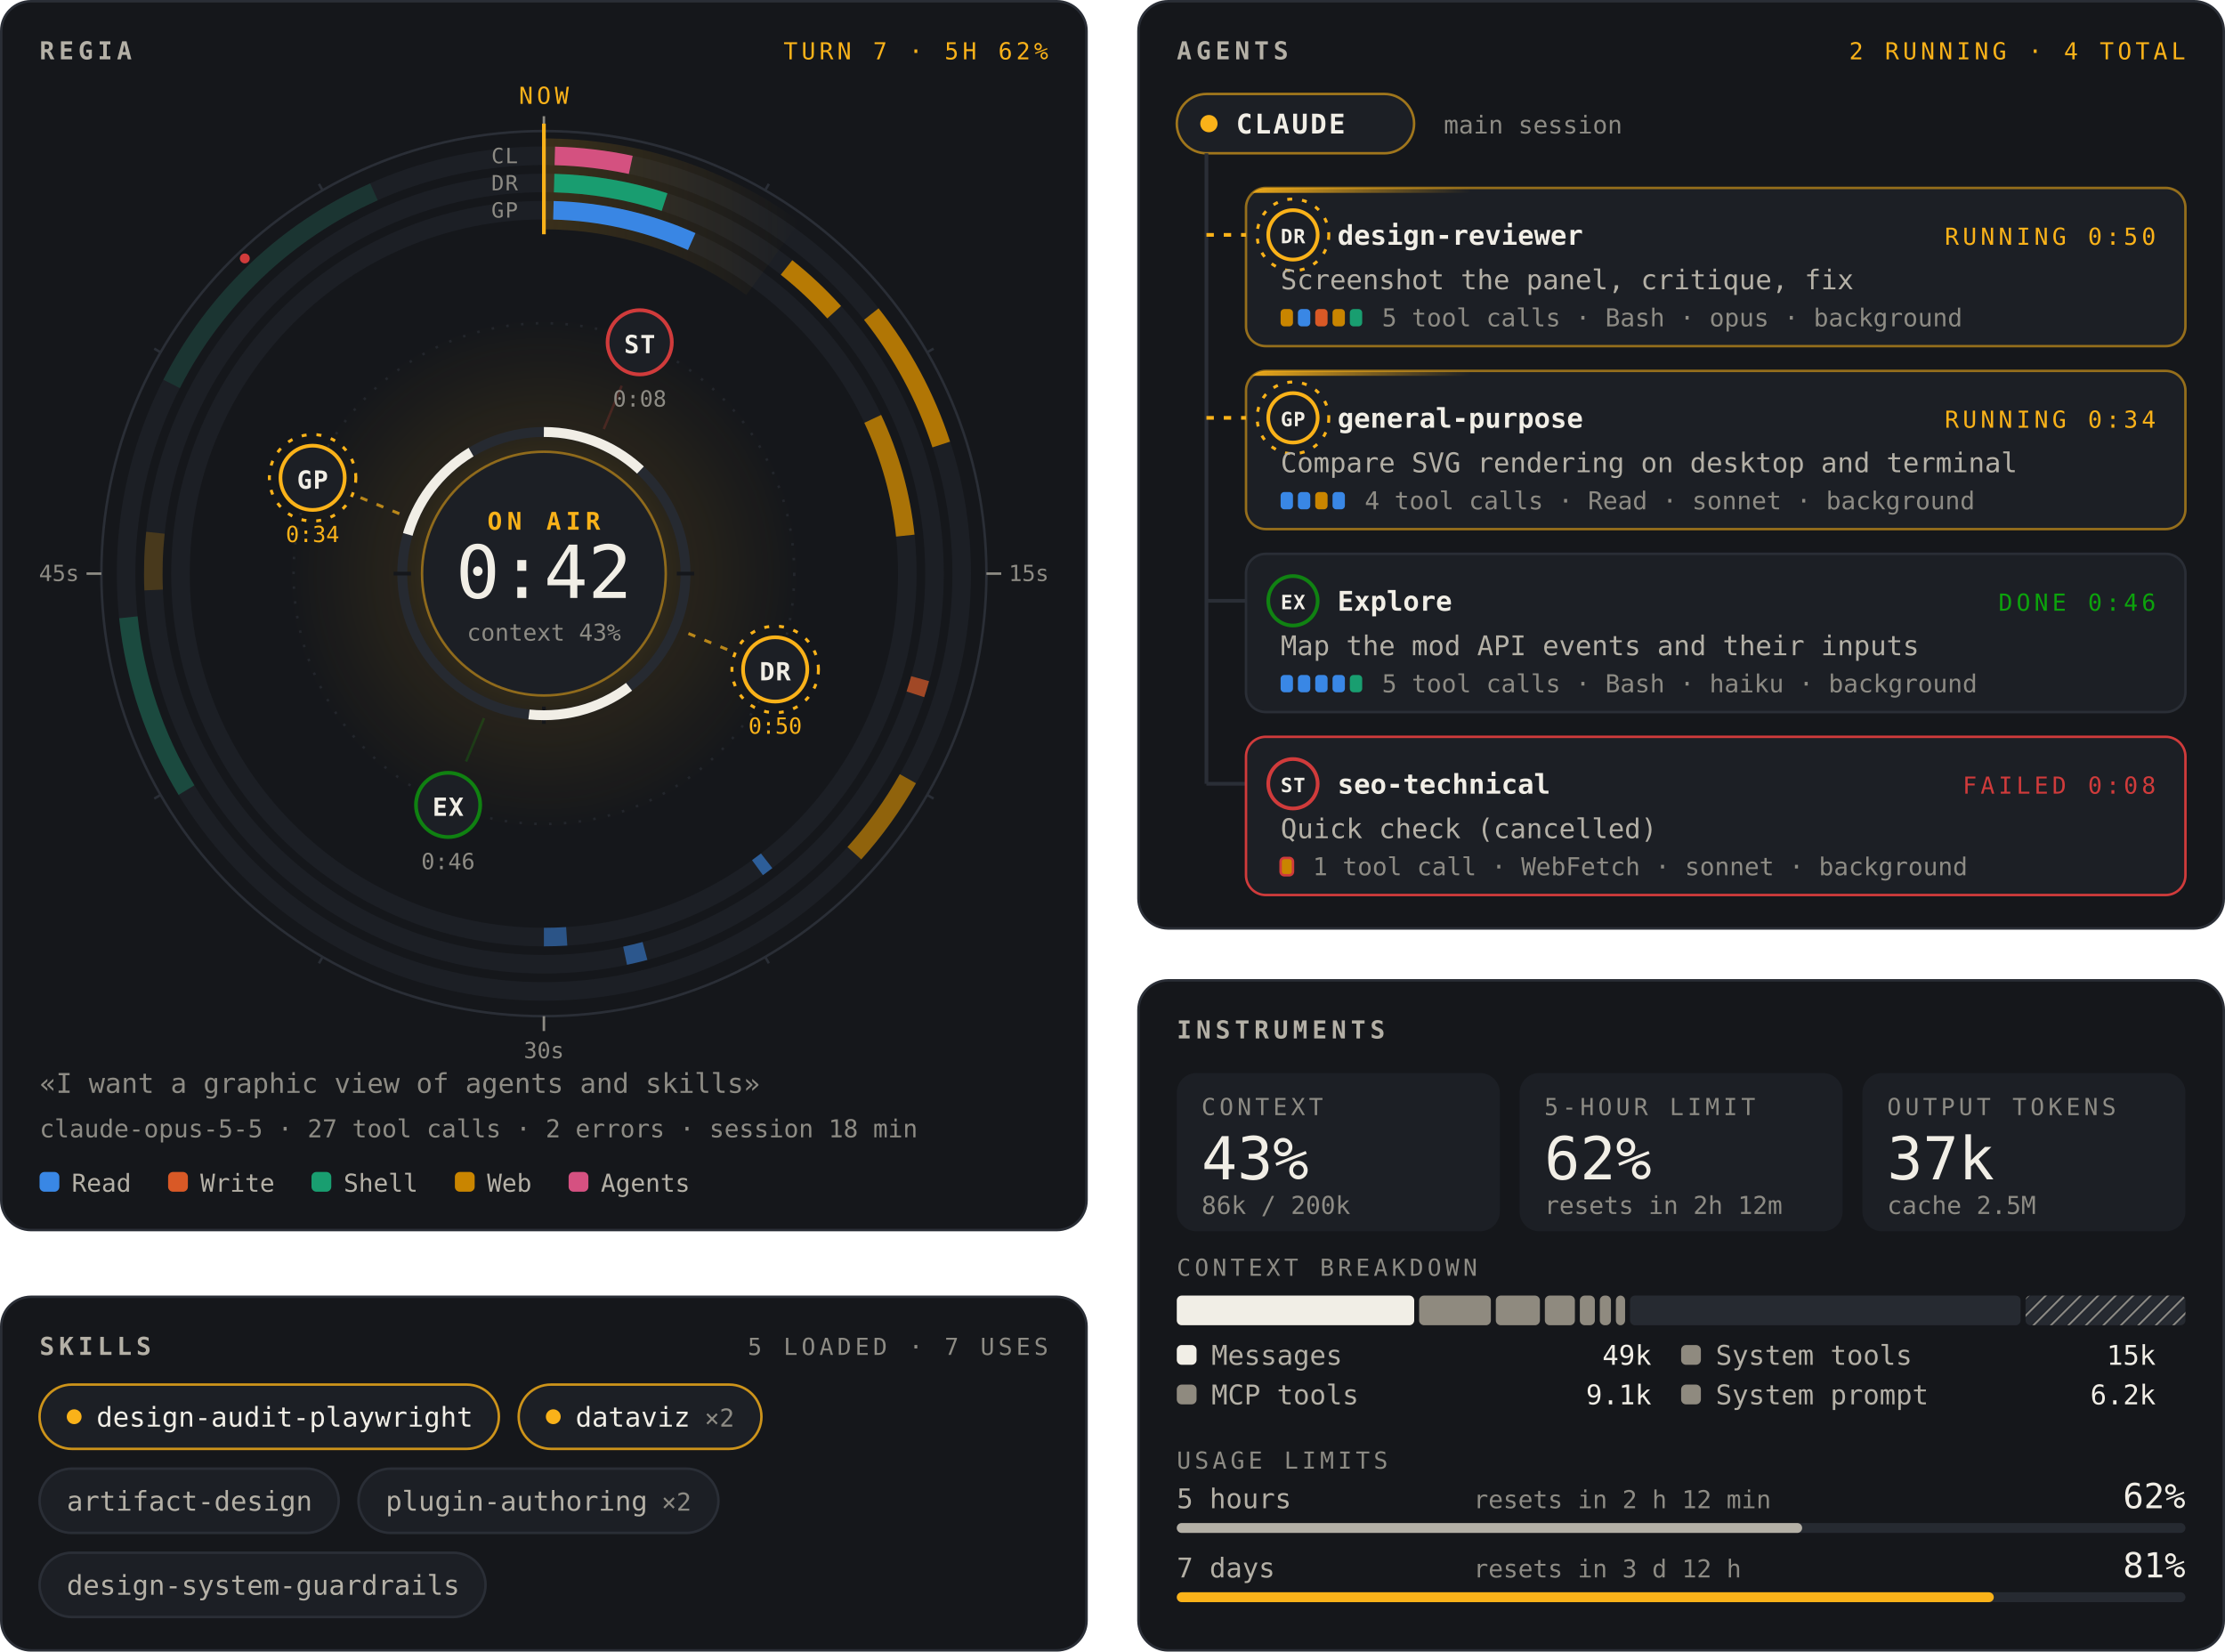
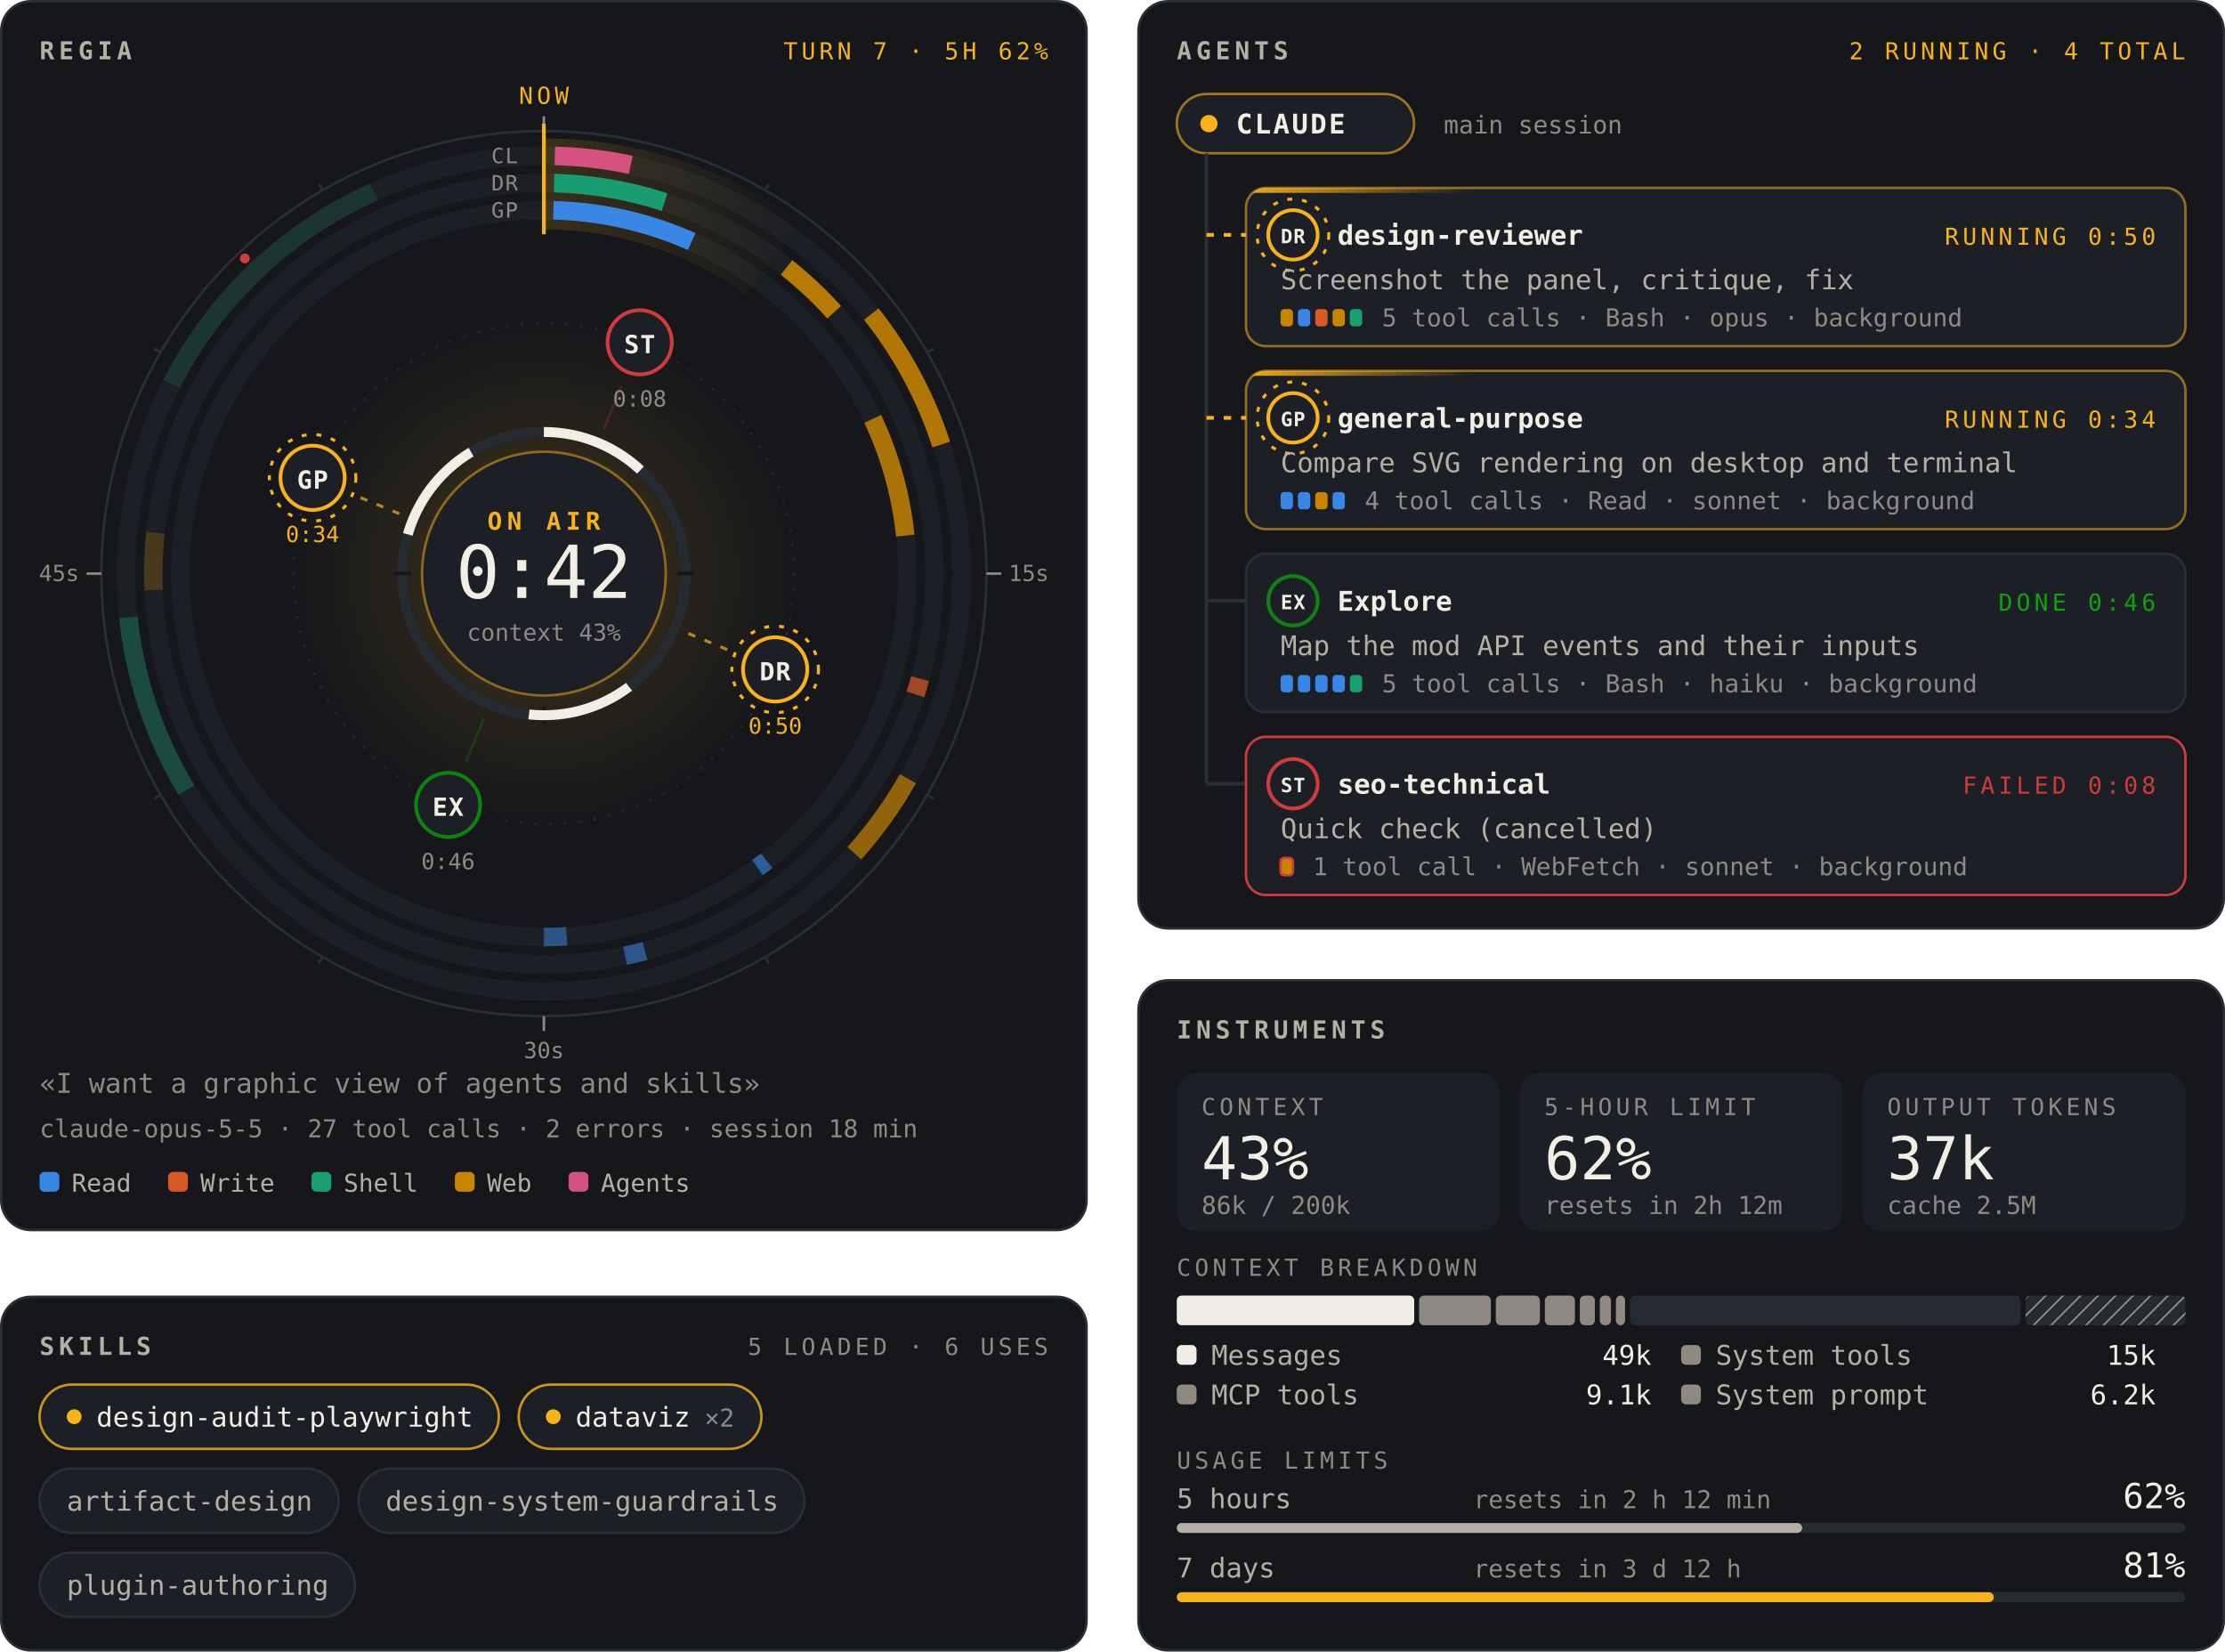
<svg xmlns="http://www.w3.org/2000/svg" width="900" height="668" viewBox="0 0 900 668" role="img" aria-label="The Regia panel: radar, agents, instruments and skills">
  <style>.a-fade{animation-iteration-count:infinite}.a-drift{animation:none}</style>
  <svg x="0" y="0" width="440" height="498" viewBox="0 0 440 498" overflow="hidden">
    <style>
:root{color-scheme:light dark}
text{font-family:ui-monospace,'SF Mono','JetBrains Mono',Menlo,monospace;fill:#B4B0A6;font-size:11px}
.cap{font-size:9.5px;letter-spacing:.16em;fill:#8D8B84}
.head{font-size:10px;letter-spacing:.18em;fill:#B4B0A6;font-weight:600}
.num{font-family:'DIN Alternate','DIN Condensed','Bahnschrift',ui-monospace,monospace;fill:#F1EEE6}
.ink{fill:#F1EEE6}
.dim{fill:#8D8B84}
.small{font-size:10px}
.hit{fill:transparent}
.hov:hover .lift{stroke:#8D8B84}

@keyframes rx-spin{from{transform:rotate(0deg)}to{transform:rotate(360deg)}}
@keyframes rx-pop{from{transform:scale(.9);opacity:0}to{transform:none;opacity:1}}
@keyframes rx-rise{from{transform:translateY(6px);opacity:0}to{transform:none;opacity:1}}
@keyframes rx-ripple{from{transform:scale(1);opacity:.55}to{transform:scale(1.9);opacity:0}}
@keyframes rx-burst{from{transform:scale(1);opacity:.9}to{transform:scale(2.8);opacity:0}}
@keyframes rx-ping{from{transform:scale(1);opacity:.7}to{transform:scale(2.6);opacity:0}}
@keyframes rx-fade{from{opacity:1}to{opacity:0}}
@keyframes rx-flash{from{opacity:1}to{opacity:0}}
@keyframes rx-breathe{from{opacity:.35}to{opacity:1}}
@keyframes rx-flow{to{stroke-dashoffset:-14}}
@keyframes rx-grow{from{transform:scaleX(var(--from,0))}to{transform:none}}
@keyframes rx-scan{from{transform:translateX(0)}to{transform:translateX(50%)}}
@keyframes rx-drift{to{transform:translateX(var(--drift,0px))}}
@keyframes rx-dash{from{stroke-dashoffset:var(--from,0)}}
.box{transform-box:fill-box;transform-origin:center}
.a-spin{transform:rotate(var(--rot,0deg));animation:rx-spin 60000ms linear infinite}
.a-orbit{animation:rx-spin 6000ms linear infinite;transform-box:fill-box;transform-origin:center}
.a-pop{animation:rx-pop 280ms cubic-bezier(.23,1,.32,1) both;transform-box:fill-box;transform-origin:center}
.a-rise{animation:rx-rise 240ms cubic-bezier(.23,1,.32,1) both}
.a-ripple{animation:rx-ripple 700ms cubic-bezier(.23,1,.32,1) both;transform-box:fill-box;transform-origin:center;opacity:0}
.a-burst{animation:rx-burst 900ms cubic-bezier(.23,1,.32,1) both;transform-box:fill-box;transform-origin:center;opacity:0}
.a-ping{animation:rx-ping 1600ms cubic-bezier(.23,1,.32,1) infinite;transform-box:fill-box;transform-origin:center;opacity:0}
.a-fade{animation:rx-fade 60000ms linear both}
.a-flash{animation:rx-flash 1200ms cubic-bezier(.23,1,.32,1) both;opacity:0}
.a-breathe{animation:rx-breathe 1200ms cubic-bezier(.77,0,.175,1) infinite alternate}
.a-flow{animation:rx-flow 800ms linear infinite}
.a-grow{animation:rx-grow 700ms cubic-bezier(.23,1,.32,1) both;transform-box:fill-box;transform-origin:left center}
.a-scan{animation:rx-scan 2400ms cubic-bezier(.77,0,.175,1) infinite;transform-box:fill-box}
.a-drift{animation:rx-drift 60000ms linear both}
.a-dash{animation:rx-dash 700ms cubic-bezier(.23,1,.32,1) both}
@media (prefers-reduced-motion:reduce){
.motion{display:none}
.a-spin,.a-orbit,.a-pop,.a-rise,.a-flow,.a-grow,.a-dash,.a-scan,.a-drift,.a-breathe{animation:none}
}
</style>
    <rect x=".5" y=".5" width="439" height="497" rx="12" fill="#15171B" stroke="#2A2E36" />
    <text class="head" x="16" y="24">REGIA</text>
    <text class="cap" x="424" y="24" text-anchor="end" style="fill:#fab219">TURN 7 · 5H 62%</text>
    <defs>
      <radialGradient id="glow">
        <stop offset="0" stop-color="#fab219" stop-opacity=".30" />
        <stop offset=".55" stop-color="#fab219" stop-opacity=".08" />
        <stop offset="1" stop-color="#fab219" stop-opacity="0" />
      </radialGradient>
    </defs>
    <circle cx="220" cy="232" r="169.00" fill="none" stroke="#1C1F25" stroke-width="7.5" />
    <circle cx="220" cy="232" r="158.00" fill="none" stroke="#1C1F25" stroke-width="7.5" />
    <circle cx="220" cy="232" r="147.00" fill="none" stroke="#1C1F25" stroke-width="7.5" />
    <circle cx="220" cy="232" r="179" fill="none" stroke="#2A2E36" />
    <line x1="220.00" y1="53.00" x2="220.00" y2="47.00" stroke="#8D8B84" />
    <line x1="309.50" y1="76.98" x2="311.00" y2="74.38" stroke="#2A2E36" />
    <line x1="375.02" y1="142.50" x2="377.62" y2="141.00" stroke="#2A2E36" />
    <line x1="399.00" y1="232.00" x2="405.00" y2="232.00" stroke="#8D8B84" />
    <line x1="375.02" y1="321.50" x2="377.62" y2="323.00" stroke="#2A2E36" />
    <line x1="309.50" y1="387.02" x2="311.00" y2="389.62" stroke="#2A2E36" />
    <line x1="220.00" y1="411.00" x2="220.00" y2="417.00" stroke="#8D8B84" />
    <line x1="130.50" y1="387.02" x2="129.00" y2="389.62" stroke="#2A2E36" />
    <line x1="64.98" y1="321.50" x2="62.38" y2="323.00" stroke="#2A2E36" />
    <line x1="41.00" y1="232.00" x2="35.00" y2="232.00" stroke="#8D8B84" />
    <line x1="64.98" y1="142.50" x2="62.38" y2="141.00" stroke="#2A2E36" />
    <line x1="130.50" y1="76.98" x2="129.00" y2="74.38" stroke="#2A2E36" />
    <text class="dim" x="408.00" y="235.00" text-anchor="start" style="font-size:9px">15s</text>
    <text class="dim" x="220.00" y="428.00" text-anchor="middle" style="font-size:9px">30s</text>
    <text class="dim" x="32.00" y="235.00" text-anchor="end" style="font-size:9px">45s</text>
    <text class="cap" x="220" y="42.00" text-anchor="middle" style="fill:#fab219">NOW</text>
    <linearGradient id="trail" gradientUnits="userSpaceOnUse" x1="220" y1="0" x2="323.45" y2="0">
      <stop offset="0" stop-color="#fab219" stop-opacity=".16" />
      <stop offset="1" stop-color="#fab219" stop-opacity="0" />
    </linearGradient>
    <path d="M220.00 56.00A176 176 0 0 1 323.45 89.61L301.85 119.34A139.25 139.25 0 0 0 220.00 92.75Z" fill="url(#trail)" />
    <g transform="translate(220 232.00)">
      <g class="a-spin" style="--rot:0.00deg;animation-delay:-0.000s">
        <g transform="translate(-220 -232.00)">
          <path class="a-fade" d="M69.42 155.28A169 169 0 0 1 151.26 77.61" fill="none" stroke="#199e70" stroke-width="7.5" opacity="0.175" style="animation-delay:-49.500s" />
          <circle class="a-fade" cx="99.02" cy="104.52" r="2" fill="#d03b3b" style="animation-delay:-49.500s" />
          <path class="a-fade" d="M75.44 319.55A169 169 0 0 1 51.93 249.67" fill="none" stroke="#199e70" stroke-width="7.5" opacity="0.337" style="animation-delay:-39.800s" />
          <path class="a-fade" d="M367.24 314.96A169 169 0 0 1 345.59 345.08" fill="none" stroke="#c98500" stroke-width="7.5" opacity="0.668" style="animation-delay:-19.900s" />
          <path class="a-fade" d="M352.44 127.03A169 169 0 0 1 380.73 179.78" fill="none" stroke="#c98500" stroke-width="7.5" opacity="0.857" style="animation-delay:-8.600s" />
          <path class="a-fade" d="M224.42 63.06A169 169 0 0 1 255.14 66.69" fill="none" stroke="#d55181" stroke-width="7.5" opacity="0.996" style="animation-delay:-0.250s" />
          <path class="a-fade" d="M62.14 238.62A158 158 0 0 1 62.87 215.48" fill="none" stroke="#c98500" stroke-width="7.5" opacity="0.257" style="animation-delay:-44.600s" />
          <path class="a-fade" d="M260.89 384.62A158 158 0 0 1 252.85 386.55" fill="none" stroke="#3987e5" stroke-width="7.5" opacity="0.542" style="animation-delay:-27.500s" />
          <path class="a-fade" d="M372.18 274.49A158 158 0 0 1 370.27 280.82" fill="none" stroke="#d95926" stroke-width="7.5" opacity="0.707" style="animation-delay:-17.600s" />
          <path class="a-fade" d="M318.14 108.18A158 158 0 0 1 337.42 126.28" fill="none" stroke="#c98500" stroke-width="7.5" opacity="0.893" style="animation-delay:-6.400s" />
          <path class="a-fade" d="M224.14 74.05A158 158 0 0 1 268.82 81.73" fill="none" stroke="#199e70" stroke-width="7.5" opacity="0.996" style="animation-delay:-0.250s" />
          <path class="a-fade" d="M229.23 378.71A147 147 0 0 1 220.00 379.00" fill="none" stroke="#3987e5" stroke-width="7.5" opacity="0.510" style="animation-delay:-29.400s" />
          <path class="a-fade" d="M310.10 348.15A147 147 0 0 1 306.40 350.93" fill="none" stroke="#3987e5" stroke-width="7.5" opacity="0.605" style="animation-delay:-23.700s" />
          <path class="a-fade" d="M353.01 169.41A147 147 0 0 1 366.19 216.63" fill="none" stroke="#c98500" stroke-width="7.5" opacity="0.820" style="animation-delay:-10.800s" />
          <path class="a-fade" d="M223.85 85.05A147 147 0 0 1 279.79 97.71" fill="none" stroke="#3987e5" stroke-width="7.5" opacity="0.996" style="animation-delay:-0.250s" />
        </g>
      </g>
    </g>
    <line x1="220" y1="94.75" x2="220" y2="50.00" stroke="#fab219" stroke-width="1.5" stroke-opacity="1" />
    <text class="dim" x="209.50" y="66.00" text-anchor="end" style="font-size:8.5px;letter-spacing:.06em">CL</text>
    <text class="dim" x="209.50" y="77.00" text-anchor="end" style="font-size:8.5px;letter-spacing:.06em">DR</text>
    <text class="dim" x="209.50" y="88.00" text-anchor="end" style="font-size:8.5px;letter-spacing:.06em">GP</text>
    <circle cx="220" cy="232.00" r="101.27" fill="none" stroke="#22252C" stroke-dasharray="1 5" />
    <path d="M244.22 173.54L251.48 156.00" stroke="#d03b3b" stroke-opacity=".22" stroke-width="1" />
    <path d="M195.78 290.46L188.52 308.00" stroke="#0ca30c" stroke-opacity=".22" stroke-width="1" />
    <path class="a-flow" d="M278.46 256.22L296.00 263.48" stroke="#fab219" stroke-opacity=".7" stroke-width="1.2" stroke-dasharray="3 4" style="animation-delay:-0.000s" />
    <path class="a-flow" d="M161.54 207.78L144.00 200.52" stroke="#fab219" stroke-opacity=".7" stroke-width="1.2" stroke-dasharray="3 4" style="animation-delay:-0.000s" />
    <circle class="a-breathe" cx="220" cy="232.00" r="103.49" fill="url(#glow)" style="animation-delay:-0.000s" />
    <circle cx="220" cy="232.00" r="49.28" fill="#1C1F25" stroke="#fab219" stroke-opacity="0.5" />
    <circle cx="220" cy="232.00" r="57.28" fill="none" stroke="#262A31" stroke-width="4" />
    <line x1="273.78" y1="232.00" x2="280.78" y2="232.00" stroke="#15171B" stroke-width="1.5" />
    <line x1="220.00" y1="285.78" x2="220.00" y2="292.78" stroke="#15171B" stroke-width="1.5" />
    <line x1="166.22" y1="232.00" x2="159.22" y2="232.00" stroke="#15171B" stroke-width="1.5" />
    <circle cx="220" cy="232.00" r="57.28" fill="none" stroke="#F1EEE6" stroke-width="4" pathLength="100" stroke-dasharray="43.00 100" transform="rotate(-90 220 232.00)" />
    <text x="220" y="214.26" text-anchor="middle" style="font-size:9.9px;letter-spacing:.2em;font-weight:700;fill:#fab219">ON AIR</text>
    <text class="num" x="220" y="241.86" text-anchor="middle" style="font-size:29.6px">0:42</text>
    <text class="dim" x="220" y="259.10" text-anchor="middle" style="font-size:9.4px">context 43%</text>
    <g>
      <circle cx="258.752" cy="138.443" r="13" fill="#1C1F25" stroke="#d03b3b" stroke-width="1.5" />
      <text x="258.752" y="142.863" text-anchor="middle" class="ink" style="font-size:10.14px;font-weight:700;letter-spacing:.04em">ST</text>
      <text class="dim" x="258.75" y="164.44" text-anchor="middle" style="font-size:9px">0:08</text>
    </g>
    <g>
      <circle cx="181.248" cy="325.557" r="13" fill="#1C1F25" stroke="#0ca30c" stroke-width="1.5" stroke-opacity=".75" />
      <text x="181.248" y="329.977" text-anchor="middle" class="ink" style="font-size:10.14px;font-weight:700;letter-spacing:.04em">EX</text>
      <text class="dim" x="181.25" y="351.56" text-anchor="middle" style="font-size:9px">0:46</text>
    </g>
    <g>
      <circle class="a-orbit" cx="313.557" cy="270.752" r="17.5" fill="none" stroke="#fab219" stroke-width="1.2" stroke-dasharray="2 4" style="animation-delay:-0.000s" />
      <circle cx="313.557" cy="270.752" r="13" fill="#1C1F25" stroke="#fab219" stroke-width="1.5" />
      <text x="313.557" y="275.172" text-anchor="middle" class="ink" style="font-size:10.14px;font-weight:700;letter-spacing:.04em">DR</text>
      <text class="dim" x="313.56" y="296.75" text-anchor="middle" style="font-size:9px;fill:#fab219">0:50</text>
    </g>
    <g>
      <circle class="a-orbit" cx="126.443" cy="193.248" r="17.5" fill="none" stroke="#fab219" stroke-width="1.2" stroke-dasharray="2 4" style="animation-delay:-0.000s" />
      <circle cx="126.443" cy="193.248" r="13" fill="#1C1F25" stroke="#fab219" stroke-width="1.5" />
      <text x="126.443" y="197.668" text-anchor="middle" class="ink" style="font-size:10.14px;font-weight:700;letter-spacing:.04em">GP</text>
      <text class="dim" x="126.44" y="219.25" text-anchor="middle" style="font-size:9px;fill:#fab219">0:34</text>
    </g>
    <text class="dim" x="16" y="442">«I want a graphic view of agents and skills»</text>
    <text class="dim small" x="16" y="460">claude-opus-5-5 · 27 tool calls · 2 errors · session 18 min</text>
    <rect x="16" y="474" width="8" height="8" rx="2" fill="#3987e5" />
    <text class="small" x="29" y="482">Read</text>
    <rect x="68" y="474" width="8" height="8" rx="2" fill="#d95926" />
    <text class="small" x="81" y="482">Write</text>
    <rect x="126" y="474" width="8" height="8" rx="2" fill="#199e70" />
    <text class="small" x="139" y="482">Shell</text>
    <rect x="184" y="474" width="8" height="8" rx="2" fill="#c98500" />
    <text class="small" x="197" y="482">Web</text>
    <rect x="230" y="474" width="8" height="8" rx="2" fill="#d55181" />
    <text class="small" x="243" y="482">Agents</text>
  </svg>
  <svg x="0" y="524" width="440" height="144" viewBox="0 0 440 144" overflow="hidden">
    <style>
:root{color-scheme:light dark}
text{font-family:ui-monospace,'SF Mono','JetBrains Mono',Menlo,monospace;fill:#B4B0A6;font-size:11px}
.cap{font-size:9.5px;letter-spacing:.16em;fill:#8D8B84}
.head{font-size:10px;letter-spacing:.18em;fill:#B4B0A6;font-weight:600}
.num{font-family:'DIN Alternate','DIN Condensed','Bahnschrift',ui-monospace,monospace;fill:#F1EEE6}
.ink{fill:#F1EEE6}
.dim{fill:#8D8B84}
.small{font-size:10px}
.hit{fill:transparent}
.hov:hover .lift{stroke:#8D8B84}

@keyframes rx-spin{from{transform:rotate(0deg)}to{transform:rotate(360deg)}}
@keyframes rx-pop{from{transform:scale(.9);opacity:0}to{transform:none;opacity:1}}
@keyframes rx-rise{from{transform:translateY(6px);opacity:0}to{transform:none;opacity:1}}
@keyframes rx-ripple{from{transform:scale(1);opacity:.55}to{transform:scale(1.9);opacity:0}}
@keyframes rx-burst{from{transform:scale(1);opacity:.9}to{transform:scale(2.8);opacity:0}}
@keyframes rx-ping{from{transform:scale(1);opacity:.7}to{transform:scale(2.6);opacity:0}}
@keyframes rx-fade{from{opacity:1}to{opacity:0}}
@keyframes rx-flash{from{opacity:1}to{opacity:0}}
@keyframes rx-breathe{from{opacity:.35}to{opacity:1}}
@keyframes rx-flow{to{stroke-dashoffset:-14}}
@keyframes rx-grow{from{transform:scaleX(var(--from,0))}to{transform:none}}
@keyframes rx-scan{from{transform:translateX(0)}to{transform:translateX(50%)}}
@keyframes rx-drift{to{transform:translateX(var(--drift,0px))}}
@keyframes rx-dash{from{stroke-dashoffset:var(--from,0)}}
.box{transform-box:fill-box;transform-origin:center}
.a-spin{transform:rotate(var(--rot,0deg));animation:rx-spin 60000ms linear infinite}
.a-orbit{animation:rx-spin 6000ms linear infinite;transform-box:fill-box;transform-origin:center}
.a-pop{animation:rx-pop 280ms cubic-bezier(.23,1,.32,1) both;transform-box:fill-box;transform-origin:center}
.a-rise{animation:rx-rise 240ms cubic-bezier(.23,1,.32,1) both}
.a-ripple{animation:rx-ripple 700ms cubic-bezier(.23,1,.32,1) both;transform-box:fill-box;transform-origin:center;opacity:0}
.a-burst{animation:rx-burst 900ms cubic-bezier(.23,1,.32,1) both;transform-box:fill-box;transform-origin:center;opacity:0}
.a-ping{animation:rx-ping 1600ms cubic-bezier(.23,1,.32,1) infinite;transform-box:fill-box;transform-origin:center;opacity:0}
.a-fade{animation:rx-fade 60000ms linear both}
.a-flash{animation:rx-flash 1200ms cubic-bezier(.23,1,.32,1) both;opacity:0}
.a-breathe{animation:rx-breathe 1200ms cubic-bezier(.77,0,.175,1) infinite alternate}
.a-flow{animation:rx-flow 800ms linear infinite}
.a-grow{animation:rx-grow 700ms cubic-bezier(.23,1,.32,1) both;transform-box:fill-box;transform-origin:left center}
.a-scan{animation:rx-scan 2400ms cubic-bezier(.77,0,.175,1) infinite;transform-box:fill-box}
.a-drift{animation:rx-drift 60000ms linear both}
.a-dash{animation:rx-dash 700ms cubic-bezier(.23,1,.32,1) both}
@media (prefers-reduced-motion:reduce){
.motion{display:none}
.a-spin,.a-orbit,.a-pop,.a-rise,.a-flow,.a-grow,.a-dash,.a-scan,.a-drift,.a-breathe{animation:none}
}
</style>
    <rect x=".5" y=".5" width="439" height="143" rx="12" fill="#15171B" stroke="#2A2E36" />
    <text class="head" x="16" y="24">SKILLS</text>
-     <text class="cap" x="424" y="24" text-anchor="end" style="fill:#8D8B84">5 LOADED · 7 USES</text>
+     <text class="cap" x="424" y="24" text-anchor="end" style="fill:#8D8B84">5 LOADED · 6 USES</text>
    <g>
      <rect x="16" y="36" width="185.8" height="26" rx="13" fill="#1C1F25" stroke="#fab219" stroke-opacity="0.8" />
      <circle class="a-breathe" cx="30" cy="49" r="3" fill="#fab219" style="animation-delay:-0.000s" />
      <text class="ink" x="39" y="53">design-audit-playwright</text>
    </g>
    <g>
      <rect x="209.8" y="36" width="98.2" height="26" rx="13" fill="#1C1F25" stroke="#fab219" stroke-opacity="0.8" />
      <circle class="a-breathe" cx="223.8" cy="49" r="3" fill="#fab219" style="animation-delay:-0.000s" />
      <text class="ink" x="232.8" y="53">dataviz</text>
      <text class="dim small" x="285" y="53">×2</text>
    </g>
    <g>
      <rect x="16" y="70" width="121" height="26" rx="13" fill="#1C1F25" stroke="#2A2E36" stroke-opacity="1" />
      <text class="" x="27" y="87">artifact-design</text>
    </g>
    <g>
-       <rect x="145" y="70" width="145.6" height="26" rx="13" fill="#1C1F25" stroke="#2A2E36" stroke-opacity="1" />
-       <text class="" x="156" y="87">plugin-authoring</text>
-       <text class="dim small" x="267.6" y="87">×2</text>
-     </g>
-     <g>
-       <rect x="16" y="104" width="180.4" height="26" rx="13" fill="#1C1F25" stroke="#2A2E36" stroke-opacity="1" />
-       <text class="" x="27" y="121">design-system-guardrails</text>
+       <rect x="145" y="70" width="180.4" height="26" rx="13" fill="#1C1F25" stroke="#2A2E36" stroke-opacity="1" />
+       <text class="" x="156" y="87">design-system-guardrails</text>
+     </g>
+     <g>
+       <rect x="16" y="104" width="127.6" height="26" rx="13" fill="#1C1F25" stroke="#2A2E36" stroke-opacity="1" />
+       <text class="" x="27" y="121">plugin-authoring</text>
    </g>
  </svg>
  <svg x="460" y="0" width="440" height="376" viewBox="0 0 440 376" overflow="hidden">
    <style>
:root{color-scheme:light dark}
text{font-family:ui-monospace,'SF Mono','JetBrains Mono',Menlo,monospace;fill:#B4B0A6;font-size:11px}
.cap{font-size:9.5px;letter-spacing:.16em;fill:#8D8B84}
.head{font-size:10px;letter-spacing:.18em;fill:#B4B0A6;font-weight:600}
.num{font-family:'DIN Alternate','DIN Condensed','Bahnschrift',ui-monospace,monospace;fill:#F1EEE6}
.ink{fill:#F1EEE6}
.dim{fill:#8D8B84}
.small{font-size:10px}
.hit{fill:transparent}
.hov:hover .lift{stroke:#8D8B84}

@keyframes rx-spin{from{transform:rotate(0deg)}to{transform:rotate(360deg)}}
@keyframes rx-pop{from{transform:scale(.9);opacity:0}to{transform:none;opacity:1}}
@keyframes rx-rise{from{transform:translateY(6px);opacity:0}to{transform:none;opacity:1}}
@keyframes rx-ripple{from{transform:scale(1);opacity:.55}to{transform:scale(1.9);opacity:0}}
@keyframes rx-burst{from{transform:scale(1);opacity:.9}to{transform:scale(2.8);opacity:0}}
@keyframes rx-ping{from{transform:scale(1);opacity:.7}to{transform:scale(2.6);opacity:0}}
@keyframes rx-fade{from{opacity:1}to{opacity:0}}
@keyframes rx-flash{from{opacity:1}to{opacity:0}}
@keyframes rx-breathe{from{opacity:.35}to{opacity:1}}
@keyframes rx-flow{to{stroke-dashoffset:-14}}
@keyframes rx-grow{from{transform:scaleX(var(--from,0))}to{transform:none}}
@keyframes rx-scan{from{transform:translateX(0)}to{transform:translateX(50%)}}
@keyframes rx-drift{to{transform:translateX(var(--drift,0px))}}
@keyframes rx-dash{from{stroke-dashoffset:var(--from,0)}}
.box{transform-box:fill-box;transform-origin:center}
.a-spin{transform:rotate(var(--rot,0deg));animation:rx-spin 60000ms linear infinite}
.a-orbit{animation:rx-spin 6000ms linear infinite;transform-box:fill-box;transform-origin:center}
.a-pop{animation:rx-pop 280ms cubic-bezier(.23,1,.32,1) both;transform-box:fill-box;transform-origin:center}
.a-rise{animation:rx-rise 240ms cubic-bezier(.23,1,.32,1) both}
.a-ripple{animation:rx-ripple 700ms cubic-bezier(.23,1,.32,1) both;transform-box:fill-box;transform-origin:center;opacity:0}
.a-burst{animation:rx-burst 900ms cubic-bezier(.23,1,.32,1) both;transform-box:fill-box;transform-origin:center;opacity:0}
.a-ping{animation:rx-ping 1600ms cubic-bezier(.23,1,.32,1) infinite;transform-box:fill-box;transform-origin:center;opacity:0}
.a-fade{animation:rx-fade 60000ms linear both}
.a-flash{animation:rx-flash 1200ms cubic-bezier(.23,1,.32,1) both;opacity:0}
.a-breathe{animation:rx-breathe 1200ms cubic-bezier(.77,0,.175,1) infinite alternate}
.a-flow{animation:rx-flow 800ms linear infinite}
.a-grow{animation:rx-grow 700ms cubic-bezier(.23,1,.32,1) both;transform-box:fill-box;transform-origin:left center}
.a-scan{animation:rx-scan 2400ms cubic-bezier(.77,0,.175,1) infinite;transform-box:fill-box}
.a-drift{animation:rx-drift 60000ms linear both}
.a-dash{animation:rx-dash 700ms cubic-bezier(.23,1,.32,1) both}
@media (prefers-reduced-motion:reduce){
.motion{display:none}
.a-spin,.a-orbit,.a-pop,.a-rise,.a-flow,.a-grow,.a-dash,.a-scan,.a-drift,.a-breathe{animation:none}
}
</style>
    <rect x=".5" y=".5" width="439" height="375" rx="12" fill="#15171B" stroke="#2A2E36" />
    <text class="head" x="16" y="24">AGENTS</text>
    <text class="cap" x="424" y="24" text-anchor="end" style="fill:#fab219">2 RUNNING · 4 TOTAL</text>
    <rect x="16" y="38" width="96" height="24" rx="12" fill="#1C1F25" stroke="#fab219" stroke-opacity="0.6" />
    <circle class="motion a-ping" cx="29" cy="50" r="3.5" fill="none" stroke="#fab219" stroke-width="1.5" style="animation-delay:-0.000s" />
    <circle cx="29" cy="50" r="3.5" fill="#fab219" />
    <text class="ink" x="40" y="54" style="font-weight:600;letter-spacing:.08em">CLAUDE</text>
    <text class="dim small" x="124" y="54">main session</text>
    <defs>
      <linearGradient id="scan" x1="0" x2="1" y1="0" y2="0">
        <stop offset=".38" stop-color="#fab219" stop-opacity="0" />
        <stop offset=".5" stop-color="#fab219" stop-opacity=".95" />
        <stop offset=".62" stop-color="#fab219" stop-opacity="0" />
      </linearGradient>
    </defs>
    <line x1="28" y1="62" x2="28" y2="317" stroke="#2A2E36" stroke-width="1.5" />
    <path class="a-flow" d="M28 95 H44" stroke="#fab219" stroke-width="1.5" stroke-dasharray="3 4" fill="none" style="animation-delay:-0.000s" />
    <g class="hov">
      <rect class="lift" x="44" y="76" width="380" height="64" rx="8" fill="#1C1F25" stroke="#fab219" stroke-opacity="0.55" />
      <clipPath id="card0">
        <rect x="44" y="76" width="380" height="64" rx="8" />
      </clipPath>
      <g clip-path="url(#card0)">
        <rect class="a-scan motion" x="-336" y="76" width="760" height="2" fill="url(#scan)" style="animation-delay:-0.000s" />
      </g>
      <circle class="a-orbit" cx="63" cy="95" r="14.5" fill="none" stroke="#fab219" stroke-width="1.2" stroke-dasharray="2 4" style="animation-delay:-0.000s" />
      <circle cx="63" cy="95" r="10" fill="#1C1F25" stroke="#fab219" stroke-width="1.5" />
      <text x="63" y="98.4" text-anchor="middle" class="ink" style="font-size:8px;font-weight:700;letter-spacing:.04em">DR</text>
      <text class="ink" x="81" y="99" style="font-weight:600">design-reviewer</text>
      <text class="cap" x="412" y="99" text-anchor="end" style="fill:#fab219">RUNNING 0:50</text>
      <text x="58" y="117">Screenshot the panel, critique, fix</text>
      <rect x="58" y="125" width="5" height="7" rx="1.5" fill="#c98500" />
      <rect x="65" y="125" width="5" height="7" rx="1.5" fill="#3987e5" />
      <rect x="72" y="125" width="5" height="7" rx="1.5" fill="#d95926" />
      <rect x="79" y="125" width="5" height="7" rx="1.5" fill="#c98500" />
      <rect x="86" y="125" width="5" height="7" rx="1.5" fill="#199e70" />
      <text class="dim small" x="99" y="132">5 tool calls · Bash · opus · background</text>
    </g>
    <path class="a-flow" d="M28 169 H44" stroke="#fab219" stroke-width="1.5" stroke-dasharray="3 4" fill="none" style="animation-delay:-0.000s" />
    <g class="hov">
      <rect class="lift" x="44" y="150" width="380" height="64" rx="8" fill="#1C1F25" stroke="#fab219" stroke-opacity="0.55" />
      <clipPath id="card1">
        <rect x="44" y="150" width="380" height="64" rx="8" />
      </clipPath>
      <g clip-path="url(#card1)">
        <rect class="a-scan motion" x="-336" y="150" width="760" height="2" fill="url(#scan)" style="animation-delay:-0.700s" />
      </g>
      <circle class="a-orbit" cx="63" cy="169" r="14.5" fill="none" stroke="#fab219" stroke-width="1.2" stroke-dasharray="2 4" style="animation-delay:-0.000s" />
      <circle cx="63" cy="169" r="10" fill="#1C1F25" stroke="#fab219" stroke-width="1.5" />
      <text x="63" y="172.4" text-anchor="middle" class="ink" style="font-size:8px;font-weight:700;letter-spacing:.04em">GP</text>
      <text class="ink" x="81" y="173" style="font-weight:600">general-purpose</text>
      <text class="cap" x="412" y="173" text-anchor="end" style="fill:#fab219">RUNNING 0:34</text>
      <text x="58" y="191">Compare SVG rendering on desktop and terminal</text>
      <rect x="58" y="199" width="5" height="7" rx="1.5" fill="#3987e5" />
      <rect x="65" y="199" width="5" height="7" rx="1.5" fill="#3987e5" />
      <rect x="72" y="199" width="5" height="7" rx="1.5" fill="#c98500" />
      <rect x="79" y="199" width="5" height="7" rx="1.5" fill="#3987e5" />
      <text class="dim small" x="92" y="206">4 tool calls · Read · sonnet · background</text>
    </g>
    <path d="M28 243 H44" stroke="#2A2E36" stroke-width="1.5" fill="none" />
    <g class="hov">
      <rect class="lift" x="44" y="224" width="380" height="64" rx="8" fill="#1C1F25" stroke="#2A2E36" stroke-opacity="1" />
      <circle cx="63" cy="243" r="10" fill="#1C1F25" stroke="#0ca30c" stroke-width="1.5" stroke-opacity=".75" />
      <text x="63" y="246.4" text-anchor="middle" class="ink" style="font-size:8px;font-weight:700;letter-spacing:.04em">EX</text>
      <text class="ink" x="81" y="247" style="font-weight:600">Explore</text>
      <text class="cap" x="412" y="247" text-anchor="end" style="fill:#0ca30c">DONE 0:46</text>
      <text x="58" y="265">Map the mod API events and their inputs</text>
      <rect x="58" y="273" width="5" height="7" rx="1.5" fill="#3987e5" />
      <rect x="65" y="273" width="5" height="7" rx="1.5" fill="#3987e5" />
      <rect x="72" y="273" width="5" height="7" rx="1.5" fill="#3987e5" />
      <rect x="79" y="273" width="5" height="7" rx="1.5" fill="#3987e5" />
      <rect x="86" y="273" width="5" height="7" rx="1.5" fill="#199e70" />
      <text class="dim small" x="99" y="280">5 tool calls · Bash · haiku · background</text>
    </g>
    <path d="M28 317 H44" stroke="#2A2E36" stroke-width="1.5" fill="none" />
    <g class="hov">
      <rect class="lift" x="44" y="298" width="380" height="64" rx="8" fill="#1C1F25" stroke="#d03b3b" stroke-opacity="1" />
      <circle cx="63" cy="317" r="10" fill="#1C1F25" stroke="#d03b3b" stroke-width="1.5" />
      <text x="63" y="320.4" text-anchor="middle" class="ink" style="font-size:8px;font-weight:700;letter-spacing:.04em">ST</text>
      <text class="ink" x="81" y="321" style="font-weight:600">seo-technical</text>
      <text class="cap" x="412" y="321" text-anchor="end" style="fill:#d03b3b">FAILED 0:08</text>
      <text x="58" y="339">Quick check (cancelled)</text>
      <rect x="58" y="347" width="5" height="7" rx="1.5" fill="#c98500" stroke="#d03b3b" />
      <text class="dim small" x="71" y="354">1 tool call · WebFetch · sonnet · background</text>
    </g>
  </svg>
  <svg x="460" y="396" width="440" height="272" viewBox="0 0 440 272" overflow="hidden">
    <style>
:root{color-scheme:light dark}
text{font-family:ui-monospace,'SF Mono','JetBrains Mono',Menlo,monospace;fill:#B4B0A6;font-size:11px}
.cap{font-size:9.5px;letter-spacing:.16em;fill:#8D8B84}
.head{font-size:10px;letter-spacing:.18em;fill:#B4B0A6;font-weight:600}
.num{font-family:'DIN Alternate','DIN Condensed','Bahnschrift',ui-monospace,monospace;fill:#F1EEE6}
.ink{fill:#F1EEE6}
.dim{fill:#8D8B84}
.small{font-size:10px}
.hit{fill:transparent}
.hov:hover .lift{stroke:#8D8B84}

@keyframes rx-spin{from{transform:rotate(0deg)}to{transform:rotate(360deg)}}
@keyframes rx-pop{from{transform:scale(.9);opacity:0}to{transform:none;opacity:1}}
@keyframes rx-rise{from{transform:translateY(6px);opacity:0}to{transform:none;opacity:1}}
@keyframes rx-ripple{from{transform:scale(1);opacity:.55}to{transform:scale(1.9);opacity:0}}
@keyframes rx-burst{from{transform:scale(1);opacity:.9}to{transform:scale(2.8);opacity:0}}
@keyframes rx-ping{from{transform:scale(1);opacity:.7}to{transform:scale(2.6);opacity:0}}
@keyframes rx-fade{from{opacity:1}to{opacity:0}}
@keyframes rx-flash{from{opacity:1}to{opacity:0}}
@keyframes rx-breathe{from{opacity:.35}to{opacity:1}}
@keyframes rx-flow{to{stroke-dashoffset:-14}}
@keyframes rx-grow{from{transform:scaleX(var(--from,0))}to{transform:none}}
@keyframes rx-scan{from{transform:translateX(0)}to{transform:translateX(50%)}}
@keyframes rx-drift{to{transform:translateX(var(--drift,0px))}}
@keyframes rx-dash{from{stroke-dashoffset:var(--from,0)}}
.box{transform-box:fill-box;transform-origin:center}
.a-spin{transform:rotate(var(--rot,0deg));animation:rx-spin 60000ms linear infinite}
.a-orbit{animation:rx-spin 6000ms linear infinite;transform-box:fill-box;transform-origin:center}
.a-pop{animation:rx-pop 280ms cubic-bezier(.23,1,.32,1) both;transform-box:fill-box;transform-origin:center}
.a-rise{animation:rx-rise 240ms cubic-bezier(.23,1,.32,1) both}
.a-ripple{animation:rx-ripple 700ms cubic-bezier(.23,1,.32,1) both;transform-box:fill-box;transform-origin:center;opacity:0}
.a-burst{animation:rx-burst 900ms cubic-bezier(.23,1,.32,1) both;transform-box:fill-box;transform-origin:center;opacity:0}
.a-ping{animation:rx-ping 1600ms cubic-bezier(.23,1,.32,1) infinite;transform-box:fill-box;transform-origin:center;opacity:0}
.a-fade{animation:rx-fade 60000ms linear both}
.a-flash{animation:rx-flash 1200ms cubic-bezier(.23,1,.32,1) both;opacity:0}
.a-breathe{animation:rx-breathe 1200ms cubic-bezier(.77,0,.175,1) infinite alternate}
.a-flow{animation:rx-flow 800ms linear infinite}
.a-grow{animation:rx-grow 700ms cubic-bezier(.23,1,.32,1) both;transform-box:fill-box;transform-origin:left center}
.a-scan{animation:rx-scan 2400ms cubic-bezier(.77,0,.175,1) infinite;transform-box:fill-box}
.a-drift{animation:rx-drift 60000ms linear both}
.a-dash{animation:rx-dash 700ms cubic-bezier(.23,1,.32,1) both}
@media (prefers-reduced-motion:reduce){
.motion{display:none}
.a-spin,.a-orbit,.a-pop,.a-rise,.a-flow,.a-grow,.a-dash,.a-scan,.a-drift,.a-breathe{animation:none}
}
</style>
    <rect x=".5" y=".5" width="439" height="271" rx="12" fill="#15171B" stroke="#2A2E36" />
    <text class="head" x="16" y="24">INSTRUMENTS</text>
    <rect x="16" y="38" width="130.667" height="64" rx="8" fill="#1C1F25" />
    <text class="cap" x="26" y="55">CONTEXT</text>
    <text class="num" x="26" y="81" style="font-size:24px">43%</text>
    <text class="dim small" x="26" y="95">86k / 200k</text>
    <rect x="154.667" y="38" width="130.667" height="64" rx="8" fill="#1C1F25" />
    <text class="cap" x="164.667" y="55">5-HOUR LIMIT</text>
    <text class="num" x="164.667" y="81" style="font-size:24px">62%</text>
    <text class="dim small" x="164.667" y="95">resets in 2h 12m</text>
    <rect x="293.333" y="38" width="130.667" height="64" rx="8" fill="#1C1F25" />
    <text class="cap" x="303.333" y="55">OUTPUT TOKENS</text>
    <text class="num" x="303.333" y="81" style="font-size:24px">37k</text>
    <text class="dim small" x="303.333" y="95">cache 2.5M</text>
    <defs>
      <pattern id="hatch" width="5" height="5" patternUnits="userSpaceOnUse" patternTransform="rotate(45)">
        <rect width="5" height="5" fill="#262A31" />
        <line x1="0" y1="0" x2="0" y2="5" stroke="#8D8B84" stroke-width="1.4" />
      </pattern>
    </defs>
    <text class="cap" x="16" y="120">CONTEXT BREAKDOWN</text>
    <g class="hov">
      <rect class="lift" x="199.344" y="128" width="157.976" height="12" rx="2" fill="#262A31" stroke="transparent" />
    </g>
    <g class="hov">
      <rect class="lift" x="359.32" y="128" width="64.68" height="12" rx="2" fill="url(#hatch)" stroke="transparent" />
    </g>
    <g>
      <g class="hov">
        <rect class="lift" x="16" y="128" width="96.04" height="12" rx="2" fill="#F1EEE6" stroke="transparent" />
      </g>
      <g class="hov">
        <rect class="lift" x="114.04" y="128" width="29.008" height="12" rx="2" fill="#8F8A7F" stroke="transparent" />
      </g>
      <g class="hov">
        <rect class="lift" x="145.048" y="128" width="17.836" height="12" rx="2" fill="#8F8A7F" stroke="transparent" />
      </g>
      <g class="hov">
        <rect class="lift" x="164.884" y="128" width="12.152" height="12" rx="2" fill="#8F8A7F" stroke="transparent" />
      </g>
      <g class="hov">
        <rect class="lift" x="179.036" y="128" width="6.076" height="12" rx="2" fill="#8F8A7F" stroke="transparent" />
      </g>
      <g class="hov">
        <rect class="lift" x="187.112" y="128" width="4.508" height="12" rx="2" fill="#8F8A7F" stroke="transparent" />
      </g>
      <g class="hov">
        <rect class="lift" x="193.62" y="128" width="3.724" height="12" rx="2" fill="#8F8A7F" stroke="transparent" />
      </g>
    </g>
    <rect x="16" y="148" width="8" height="8" rx="2" fill="#F1EEE6" />
    <text x="30" y="156">Messages</text>
    <text class="ink" x="208" y="156" text-anchor="end">49k</text>
    <rect x="220" y="148" width="8" height="8" rx="2" fill="#8F8A7F" />
    <text x="234" y="156">System tools</text>
    <text class="ink" x="412" y="156" text-anchor="end">15k</text>
    <rect x="16" y="164" width="8" height="8" rx="2" fill="#8F8A7F" />
    <text x="30" y="172">MCP tools</text>
    <text class="ink" x="208" y="172" text-anchor="end">9.1k</text>
    <rect x="220" y="164" width="8" height="8" rx="2" fill="#8F8A7F" />
    <text x="234" y="172">System prompt</text>
    <text class="ink" x="412" y="172" text-anchor="end">6.2k</text>
    <text class="cap" x="16" y="198">USAGE LIMITS</text>
    <text x="16" y="214">5 hours</text>
    <text class="dim small" x="136" y="214">resets in 2 h 12 min</text>
    <text class="num" x="424" y="214" text-anchor="end" style="font-size:14px">62%</text>
    <rect x="16" y="220" width="408" height="4" rx="2" fill="#262A31" />
    <rect x="16" y="220" width="252.96" height="4" rx="2" fill="#B4B0A6" />
    <text x="16" y="242">7 days</text>
    <text class="dim small" x="136" y="242">resets in 3 d 12 h</text>
    <text class="num" x="424" y="242" text-anchor="end" style="font-size:14px">81%</text>
    <rect x="16" y="248" width="408" height="4" rx="2" fill="#262A31" />
    <rect x="16" y="248" width="330.48" height="4" rx="2" fill="#fab219" />
  </svg>
</svg>
